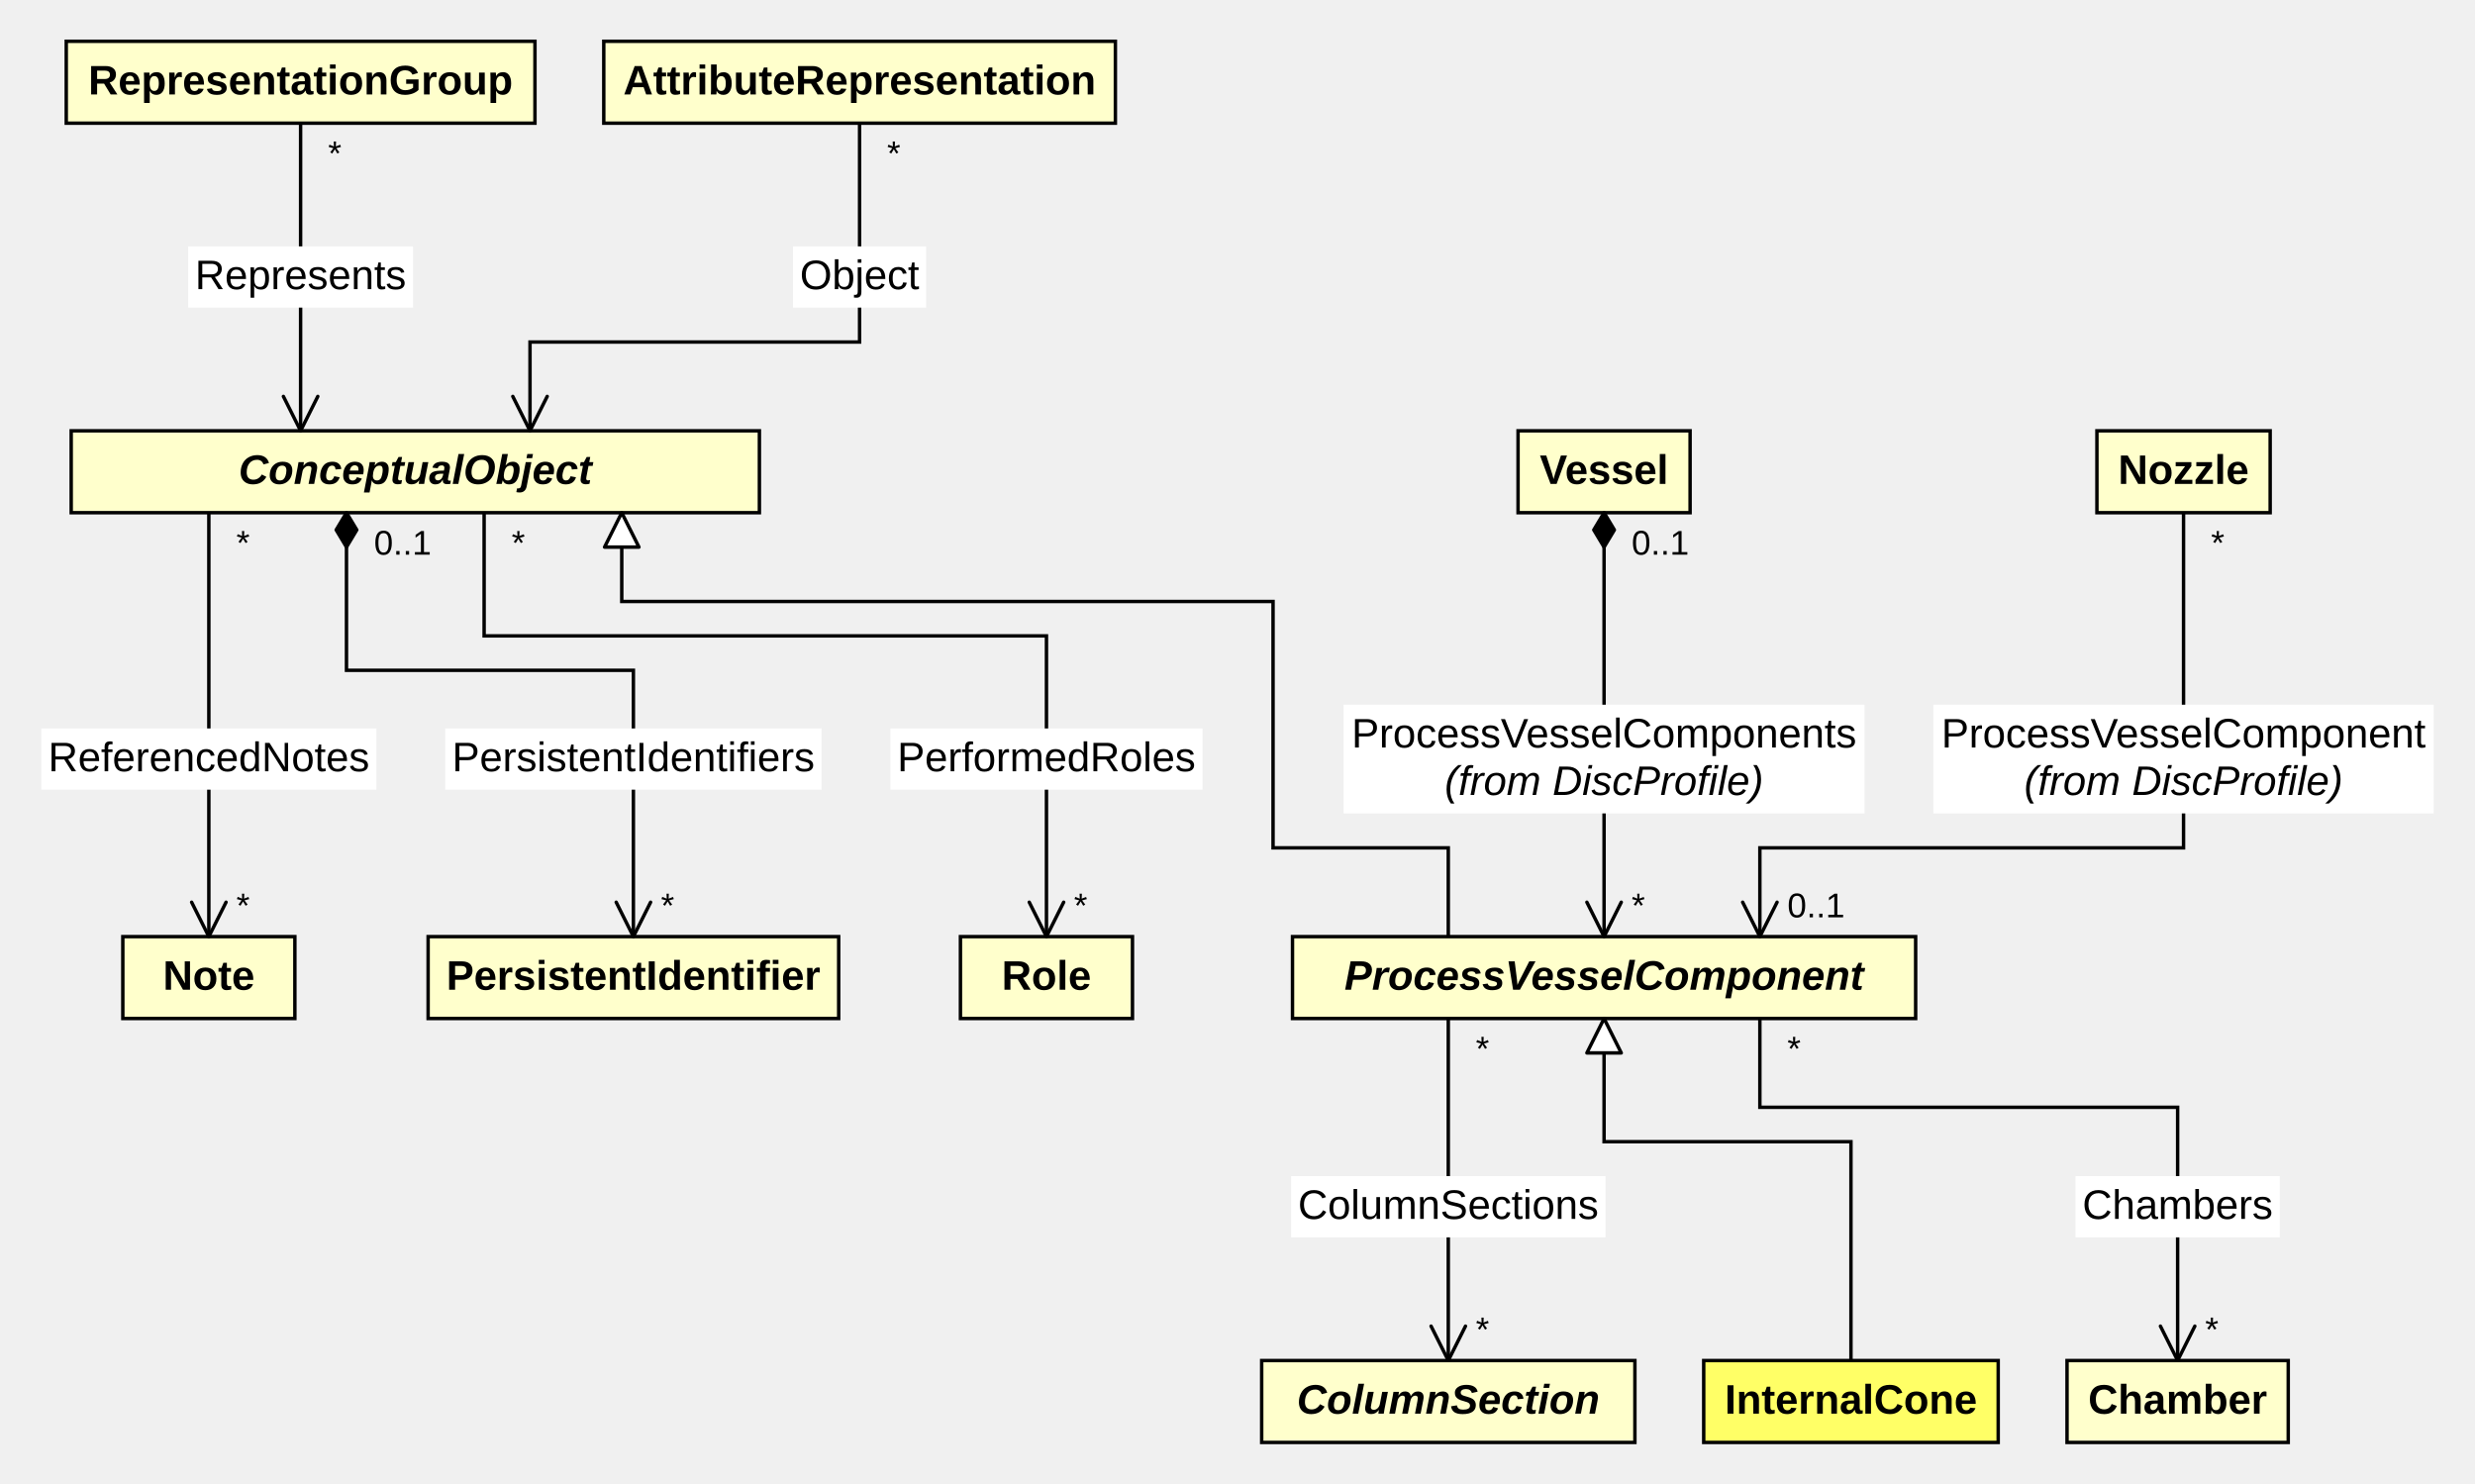
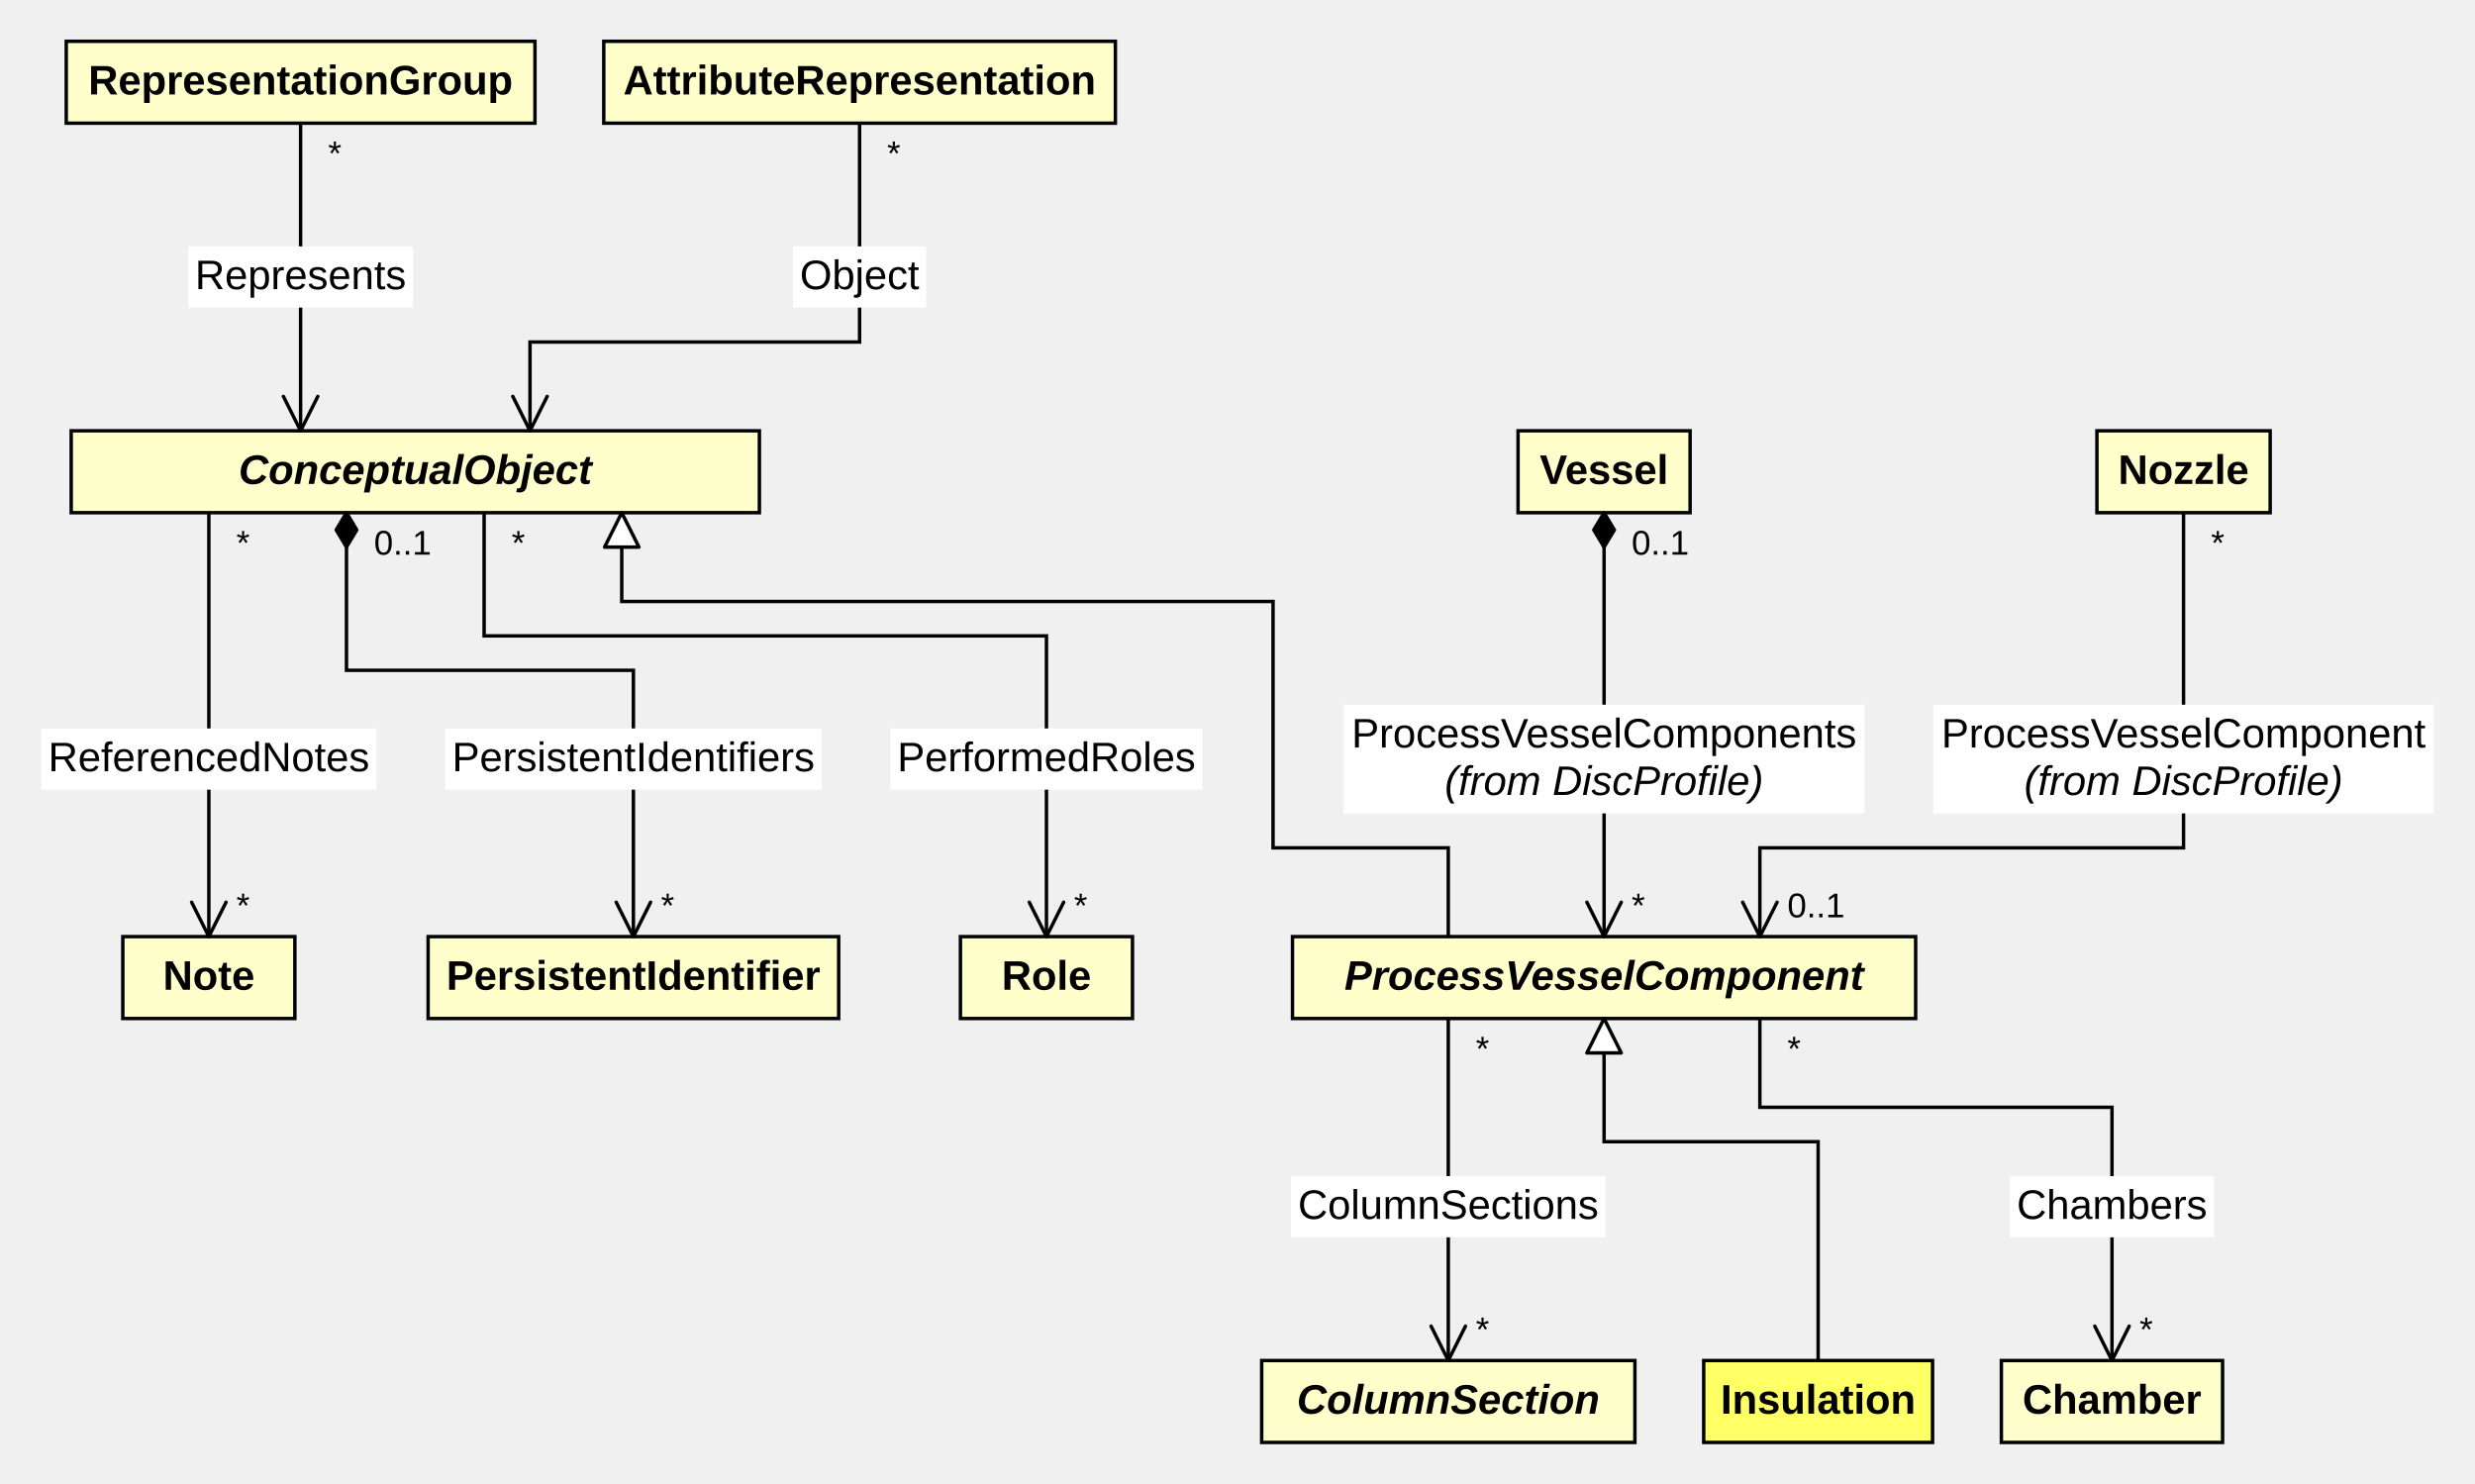
<svg xmlns="http://www.w3.org/2000/svg" width="719.277px" height="431.2px" viewBox="0.0 0.0 719.277 431.2">
  <style>
            .uml-foreground-stroke {
                stroke: black;
                stroke-width: 1px;
            }
            
            .uml-foreground-fill {
                fill: black;
            }
            
            .uml-background_color-type {
                fill: #ffffcc;
            }
            
            .uml-background_color-main_type {
                fill: #ffff66;
            }
            
            .uml-background_color-instance {
                fill: blue;
            }
            
            .uml-background_color-background {
                fill: white;
            }
            
            .uml-background_color-foreground {
                fill: black;
            }
            
            .uml-font-normal {
                font-family: Arial;
            }
            
            .uml-font-element {
                font-family: Arial;
            }
            
            .uml-fontsize-normal {
                font-size: 10px;
            }

            .uml-fontsize-large {
                font-size: 12px;
            }
            
            .uml-source_marker-closed_arrow {
                marker-start: url(#uml-marker-closed_arrow);
            }
            
            .uml-source_marker-open_arrow {
                marker-start: url(#uml-marker-open_arrow);
            }
            
            .uml-source_marker-filled_diamond {
                marker-start: url(#uml-marker-filled_diamond);
            }

            .uml-target_marker-closed_arrow {
                marker-end: url(#uml-marker-closed_arrow);
            }
            
            .uml-target_marker-open_arrow {
                marker-end: url(#uml-marker-open_arrow);
            }
            
            .uml-target_marker-filled_diamond {
                marker-end: url(#uml-marker-filled_diamond);
            }

            </style>
  <defs>
    <marker id="uml-marker-closed_arrow" viewBox="-2 -2 14 14" refX="10" refY="5.0" markerWidth="14" markerHeight="14" orient="auto-start-reverse">
      <path d="M 0 0 L 10 5.0 L 0 10 Z" stroke-linejoin="round" stroke-linecap="round" class="uml-foreground-stroke uml-background_color-background" />
    </marker>
    <marker id="uml-marker-open_arrow" viewBox="-2 -2 14 14" refX="10" refY="5.0" markerWidth="14" markerHeight="14" orient="auto-start-reverse">
      <path d="M 0 0 L 10 5.0 L 0 10" stroke-linejoin="round" stroke-linecap="round" fill="none" class="uml-foreground-stroke" />
    </marker>
    <marker id="uml-marker-filled_diamond" viewBox="-2 -2 14 14" refX="10" refY="5.0" markerWidth="14" markerHeight="14" orient="auto-start-reverse">
      <path d="M 0 5.0 L      5.0 2.0        10 5.0      5.0 8.0 Z       " stroke-linejoin="round" stroke-linecap="round" class="uml-foreground-stroke uml-background_color-foreground" />
    </marker>
  </defs>
  <rect class="uml-background_color-type uml-foreground-stroke" x="20.693" y="125.2" width="200.0" height="23.8" />
  <text x="120.693" text-anchor="middle" font-size="0px" y="140.64">
    <a href="../dexpi-models/Core/ConceptualObject.html">
      <tspan class="uml-foreground-fill uml-font-element uml-fontsize-large" font-weight="bold" font-style="italic">ConceptualObject</tspan>
    </a>
  </text>
  <rect class="uml-background_color-type uml-foreground-stroke" x="375.621" y="272.2" width="181.099" height="23.8" />
  <text x="466.171" text-anchor="middle" font-size="0px" y="287.64">
    <a href="../disc-models/DiscProfile/InformationModel/ProcessVesselComponent.html">
      <tspan class="uml-foreground-fill uml-font-element uml-fontsize-large" font-weight="bold" font-style="italic">ProcessVesselComponent</tspan>
    </a>
  </text>
  <rect class="uml-background_color-type uml-foreground-stroke" x="366.664" y="395.4" width="108.464" height="23.8" />
  <text x="420.896" text-anchor="middle" font-size="0px" y="410.84">
    <a href="../dexpi-models/Plant/ProcessEquipment/ColumnSection.html">
      <tspan class="uml-foreground-fill uml-font-element uml-fontsize-large" font-weight="bold" font-style="italic">ColumnSection</tspan>
    </a>
  </text>
  <rect class="uml-background_color-type uml-foreground-stroke" x="175.466" y="12.0" width="148.684" height="23.8" />
  <text x="249.808" text-anchor="middle" font-size="0px" y="27.44">
    <a href="../dexpi-models/Core/Diagram/AttributeRepresentation.html">
      <tspan class="uml-foreground-fill uml-font-element uml-fontsize-large" font-weight="bold">AttributeRepresentation</tspan>
    </a>
  </text>
  <rect class="uml-background_color-type uml-foreground-stroke" x="19.254" y="12.0" width="136.212" height="23.8" />
  <text x="87.36" text-anchor="middle" font-size="0px" y="27.44">
    <a href="../dexpi-models/Core/Diagram/RepresentationGroup.html">
      <tspan class="uml-foreground-fill uml-font-element uml-fontsize-large" font-weight="bold">RepresentationGroup</tspan>
    </a>
  </text>
  <rect class="uml-background_color-type uml-foreground-stroke" x="35.693" y="272.2" width="50.0" height="23.8" />
  <text x="60.693" text-anchor="middle" font-size="0px" y="287.64">
    <a href="../dexpi-models/Core/Note.html">
      <tspan class="uml-foreground-fill uml-font-element uml-fontsize-large" font-weight="bold">Note</tspan>
    </a>
  </text>
  <rect class="uml-background_color-type uml-foreground-stroke" x="124.418" y="272.2" width="119.319" height="23.8" />
  <text x="184.077" text-anchor="middle" font-size="0px" y="287.64">
    <a href="../dexpi-models/Core/PersistentIdentifier.html">
      <tspan class="uml-foreground-fill uml-font-element uml-fontsize-large" font-weight="bold">PersistentIdentifier</tspan>
    </a>
  </text>
  <rect class="uml-background_color-type uml-foreground-stroke" x="279.118" y="272.2" width="50.0" height="23.8" />
  <text x="304.118" text-anchor="middle" font-size="0px" y="287.64">
    <a href="../dexpi-models/Core/Role.html">
      <tspan class="uml-foreground-fill uml-font-element uml-fontsize-large" font-weight="bold">Role</tspan>
    </a>
  </text>
-   <rect class="uml-background_color-main_type uml-foreground-stroke" x="495.128" y="395.4" width="85.584" height="23.8" />
-   <text x="537.92" text-anchor="middle" font-size="0px" y="410.84">
-     <tspan class="uml-foreground-fill uml-font-element uml-fontsize-large" font-weight="bold">InternalCone</tspan>
-   </text>
-   <rect class="uml-background_color-type uml-foreground-stroke" x="600.712" y="395.4" width="64.289" height="23.8" />
-   <text x="632.857" text-anchor="middle" font-size="0px" y="410.84">
+   <rect class="uml-background_color-main_type uml-foreground-stroke" x="495.128" y="395.4" width="66.506" height="23.8" />
+   <text x="528.381" text-anchor="middle" font-size="0px" y="410.84">
+     <tspan class="uml-foreground-fill uml-font-element uml-fontsize-large" font-weight="bold">Insulation</tspan>
+   </text>
+   <rect class="uml-background_color-type uml-foreground-stroke" x="581.634" y="395.4" width="64.289" height="23.8" />
+   <text x="613.778" text-anchor="middle" font-size="0px" y="410.84">
    <a href="../dexpi-models/Plant/ProcessEquipment/Chamber.html">
      <tspan class="uml-foreground-fill uml-font-element uml-fontsize-large" font-weight="bold">Chamber</tspan>
    </a>
  </text>
  <rect class="uml-background_color-type uml-foreground-stroke" x="609.401" y="125.2" width="50.348" height="23.8" />
  <text x="634.575" text-anchor="middle" font-size="0px" y="140.64">
    <a href="../dexpi-models/Plant/ProcessEquipment/Nozzle.html">
      <tspan class="uml-foreground-fill uml-font-element uml-fontsize-large" font-weight="bold">Nozzle</tspan>
    </a>
  </text>
  <rect class="uml-background_color-type uml-foreground-stroke" x="441.171" y="125.2" width="50.0" height="23.8" />
  <text x="466.171" text-anchor="middle" font-size="0px" y="140.64">
    <a href="../dexpi-models/Plant/ProcessEquipment/Vessel.html">
      <tspan class="uml-foreground-fill uml-font-element uml-fontsize-large" font-weight="bold">Vessel</tspan>
    </a>
  </text>
  <polyline class="uml-foreground-stroke uml-source_marker-closed_arrow" points="180.693,149.0 180.693,174.8 369.969,174.8 369.969,220.1 369.969,221.1 369.969,246.4 420.896,246.4 420.896,272.2" fill="none" />
-   <polyline class="uml-foreground-stroke uml-source_marker-closed_arrow" points="466.171,296.0 466.171,331.8 537.92,331.8 537.92,350.2 537.92,351.2 537.92,395.4" fill="none" />
+   <polyline class="uml-foreground-stroke uml-source_marker-closed_arrow" points="466.171,296.0 466.171,331.8 528.381,331.8 528.381,350.2 528.381,351.2 528.381,395.4" fill="none" />
  <rect class="uml-background_color-background " x="258.768" y="211.7" width="90.701" height="17.8" />
  <text x="304.118" text-anchor="middle" font-size="0px" y="224.14">
    <a href="../dexpi-models/Core/ConceptualObject.html#sp:core.conceptualobject.performedroles">
      <tspan class="uml-foreground-fill uml-font-element uml-fontsize-large">PerformedRoles</tspan>
    </a>
  </text>
  <polyline class="uml-foreground-stroke" points="140.693,149.0 140.693,184.8 304.118,184.8 304.118,211.7" fill="none" />
  <polyline class="uml-foreground-stroke uml-target_marker-open_arrow" points="304.118,229.5 304.118,272.2" fill="none" />
  <text x="148.693" font-size="0px" y="161.2">
    <tspan class="uml-foreground-fill uml-font-normal uml-fontsize-normal">*</tspan>
  </text>
  <text x="312.118" font-size="0px" y="266.6">
    <tspan class="uml-foreground-fill uml-font-normal uml-fontsize-normal">*</tspan>
  </text>
  <rect class="uml-background_color-background " x="129.387" y="211.7" width="109.381" height="17.8" />
  <text x="184.077" text-anchor="middle" font-size="0px" y="224.14">
    <a href="../dexpi-models/Core/ConceptualObject.html#sp:core.conceptualobject.persistentidentifiers">
      <tspan class="uml-foreground-fill uml-font-element uml-fontsize-large">PersistentIdentifiers</tspan>
    </a>
  </text>
  <polyline class="uml-foreground-stroke uml-source_marker-filled_diamond" points="100.693,149.0 100.693,194.8 184.077,194.8 184.077,211.7" fill="none" />
  <polyline class="uml-foreground-stroke uml-target_marker-open_arrow" points="184.077,229.5 184.077,272.2" fill="none" />
  <text x="108.693" font-size="0px" y="161.2">
    <tspan class="uml-foreground-fill uml-font-normal uml-fontsize-normal">0..1</tspan>
  </text>
  <text x="192.077" font-size="0px" y="266.6">
    <tspan class="uml-foreground-fill uml-font-normal uml-fontsize-normal">*</tspan>
  </text>
  <rect class="uml-background_color-background " x="12.0" y="211.7" width="97.387" height="17.8" />
  <text x="60.693" text-anchor="middle" font-size="0px" y="224.14">
    <a href="../dexpi-models/Core/ConceptualObject.html#sp:core.conceptualobject.referencednotes">
      <tspan class="uml-foreground-fill uml-font-element uml-fontsize-large">ReferencedNotes</tspan>
    </a>
  </text>
  <polyline class="uml-foreground-stroke" points="60.693,149.0 60.693,211.7" fill="none" />
  <polyline class="uml-foreground-stroke uml-target_marker-open_arrow" points="60.693,229.5 60.693,272.2" fill="none" />
  <text x="68.693" font-size="0px" y="161.2">
    <tspan class="uml-foreground-fill uml-font-normal uml-fontsize-normal">*</tspan>
  </text>
  <text x="68.693" font-size="0px" y="266.6">
    <tspan class="uml-foreground-fill uml-font-normal uml-fontsize-normal">*</tspan>
  </text>
  <rect class="uml-background_color-background " x="230.467" y="71.6" width="38.682" height="17.8" />
  <text x="249.808" text-anchor="middle" font-size="0px" y="84.04">
    <a href="../dexpi-models/Core/Diagram/AttributeRepresentation.html#sp:core.diagram.attributerepresentation.object">
      <tspan class="uml-foreground-fill uml-font-element uml-fontsize-large">Object</tspan>
    </a>
  </text>
  <polyline class="uml-foreground-stroke" points="249.808,35.8 249.808,71.6" fill="none" />
  <polyline class="uml-foreground-stroke uml-target_marker-open_arrow" points="249.808,89.4 249.808,99.4 154.027,99.4 154.027,125.2" fill="none" />
  <text x="257.808" font-size="0px" y="48.0">
    <tspan class="uml-foreground-fill uml-font-normal uml-fontsize-normal">*</tspan>
  </text>
  <rect class="uml-background_color-background " x="54.677" y="71.6" width="65.365" height="17.8" />
  <text x="87.36" text-anchor="middle" font-size="0px" y="84.04">
    <a href="../dexpi-models/Core/Diagram/RepresentationGroup.html#sp:core.diagram.representationgroup.represents">
      <tspan class="uml-foreground-fill uml-font-element uml-fontsize-large">Represents</tspan>
    </a>
  </text>
  <polyline class="uml-foreground-stroke" points="87.36,35.8 87.36,71.6" fill="none" />
  <polyline class="uml-foreground-stroke uml-target_marker-open_arrow" points="87.36,89.4 87.36,125.2" fill="none" />
  <text x="95.36" font-size="0px" y="48.0">
    <tspan class="uml-foreground-fill uml-font-normal uml-fontsize-normal">*</tspan>
  </text>
  <rect class="uml-background_color-background " x="561.873" y="204.8" width="145.404" height="31.6" />
  <text x="634.575" text-anchor="middle" font-size="0px" y="217.24">
    <a href="../disc-models/DiscProfile/InformationModel/NozzleExtension.html#sp:discprofile.informationmodel.nozzleextension.processvesselcomponent">
      <tspan class="uml-foreground-fill uml-font-element uml-fontsize-large">ProcessVesselComponent</tspan>
    </a>
  </text>
  <text x="634.575" text-anchor="middle" font-size="0px" y="231.04">
    <a href="../disc-models/DiscProfile/InformationModel/NozzleExtension.html#sp:discprofile.informationmodel.nozzleextension.processvesselcomponent">
      <tspan class="uml-foreground-fill uml-font-element uml-fontsize-large" font-style="italic">(from DiscProfile)</tspan>
    </a>
  </text>
  <polyline class="uml-foreground-stroke" points="634.575,149.0 634.575,204.8" fill="none" />
  <polyline class="uml-foreground-stroke uml-target_marker-open_arrow" points="634.575,236.4 634.575,246.4 511.446,246.4 511.446,272.2" fill="none" />
  <text x="642.575" font-size="0px" y="161.2">
    <tspan class="uml-foreground-fill uml-font-normal uml-fontsize-normal">*</tspan>
  </text>
  <text x="519.446" font-size="0px" y="266.6">
    <tspan class="uml-foreground-fill uml-font-normal uml-fontsize-normal">0..1</tspan>
  </text>
-   <rect class="uml-background_color-background " x="603.18" y="341.8" width="59.354" height="17.8" />
-   <text x="632.857" text-anchor="middle" font-size="0px" y="354.24">
+   <rect class="uml-background_color-background " x="584.102" y="341.8" width="59.354" height="17.8" />
+   <text x="613.778" text-anchor="middle" font-size="0px" y="354.24">
    <a href="../disc-models/DiscProfile/InformationModel/ProcessVesselComponent.html#sp:discprofile.informationmodel.processvesselcomponent.chambers">
      <tspan class="uml-foreground-fill uml-font-element uml-fontsize-large">Chambers</tspan>
    </a>
  </text>
-   <polyline class="uml-foreground-stroke" points="511.446,296.0 511.446,321.8 632.857,321.8 632.857,341.8" fill="none" />
-   <polyline class="uml-foreground-stroke uml-target_marker-open_arrow" points="632.857,359.6 632.857,395.4" fill="none" />
+   <polyline class="uml-foreground-stroke" points="511.446,296.0 511.446,321.8 613.778,321.8 613.778,341.8" fill="none" />
+   <polyline class="uml-foreground-stroke uml-target_marker-open_arrow" points="613.778,359.6 613.778,395.4" fill="none" />
  <text x="519.446" font-size="0px" y="308.2">
    <tspan class="uml-foreground-fill uml-font-normal uml-fontsize-normal">*</tspan>
  </text>
-   <text x="640.857" font-size="0px" y="389.8">
+   <text x="621.778" font-size="0px" y="389.8">
    <tspan class="uml-foreground-fill uml-font-normal uml-fontsize-normal">*</tspan>
  </text>
  <rect class="uml-background_color-background " x="375.209" y="341.8" width="91.375" height="17.8" />
  <text x="420.896" text-anchor="middle" font-size="0px" y="354.24">
    <a href="../disc-models/DiscProfile/InformationModel/ProcessVesselComponent.html#sp:discprofile.informationmodel.processvesselcomponent.columnsections">
      <tspan class="uml-foreground-fill uml-font-element uml-fontsize-large">ColumnSections</tspan>
    </a>
  </text>
  <polyline class="uml-foreground-stroke" points="420.896,296.0 420.896,341.8" fill="none" />
  <polyline class="uml-foreground-stroke uml-target_marker-open_arrow" points="420.896,359.6 420.896,395.4" fill="none" />
  <text x="428.896" font-size="0px" y="308.2">
    <tspan class="uml-foreground-fill uml-font-normal uml-fontsize-normal">*</tspan>
  </text>
  <text x="428.896" font-size="0px" y="389.8">
    <tspan class="uml-foreground-fill uml-font-normal uml-fontsize-normal">*</tspan>
  </text>
  <rect class="uml-background_color-background " x="390.469" y="204.8" width="151.404" height="31.6" />
  <text x="466.171" text-anchor="middle" font-size="0px" y="217.24">
    <a href="../disc-models/DiscProfile/InformationModel/VesselExtension.html#sp:discprofile.informationmodel.vesselextension.processvesselcomponents">
      <tspan class="uml-foreground-fill uml-font-element uml-fontsize-large">ProcessVesselComponents</tspan>
    </a>
  </text>
  <text x="466.171" text-anchor="middle" font-size="0px" y="231.04">
    <a href="../disc-models/DiscProfile/InformationModel/VesselExtension.html#sp:discprofile.informationmodel.vesselextension.processvesselcomponents">
      <tspan class="uml-foreground-fill uml-font-element uml-fontsize-large" font-style="italic">(from DiscProfile)</tspan>
    </a>
  </text>
  <polyline class="uml-foreground-stroke uml-source_marker-filled_diamond" points="466.171,149.0 466.171,204.8" fill="none" />
  <polyline class="uml-foreground-stroke uml-target_marker-open_arrow" points="466.171,236.4 466.171,272.2" fill="none" />
  <text x="474.171" font-size="0px" y="161.2">
    <tspan class="uml-foreground-fill uml-font-normal uml-fontsize-normal">0..1</tspan>
  </text>
  <text x="474.171" font-size="0px" y="266.6">
    <tspan class="uml-foreground-fill uml-font-normal uml-fontsize-normal">*</tspan>
  </text>
</svg>
